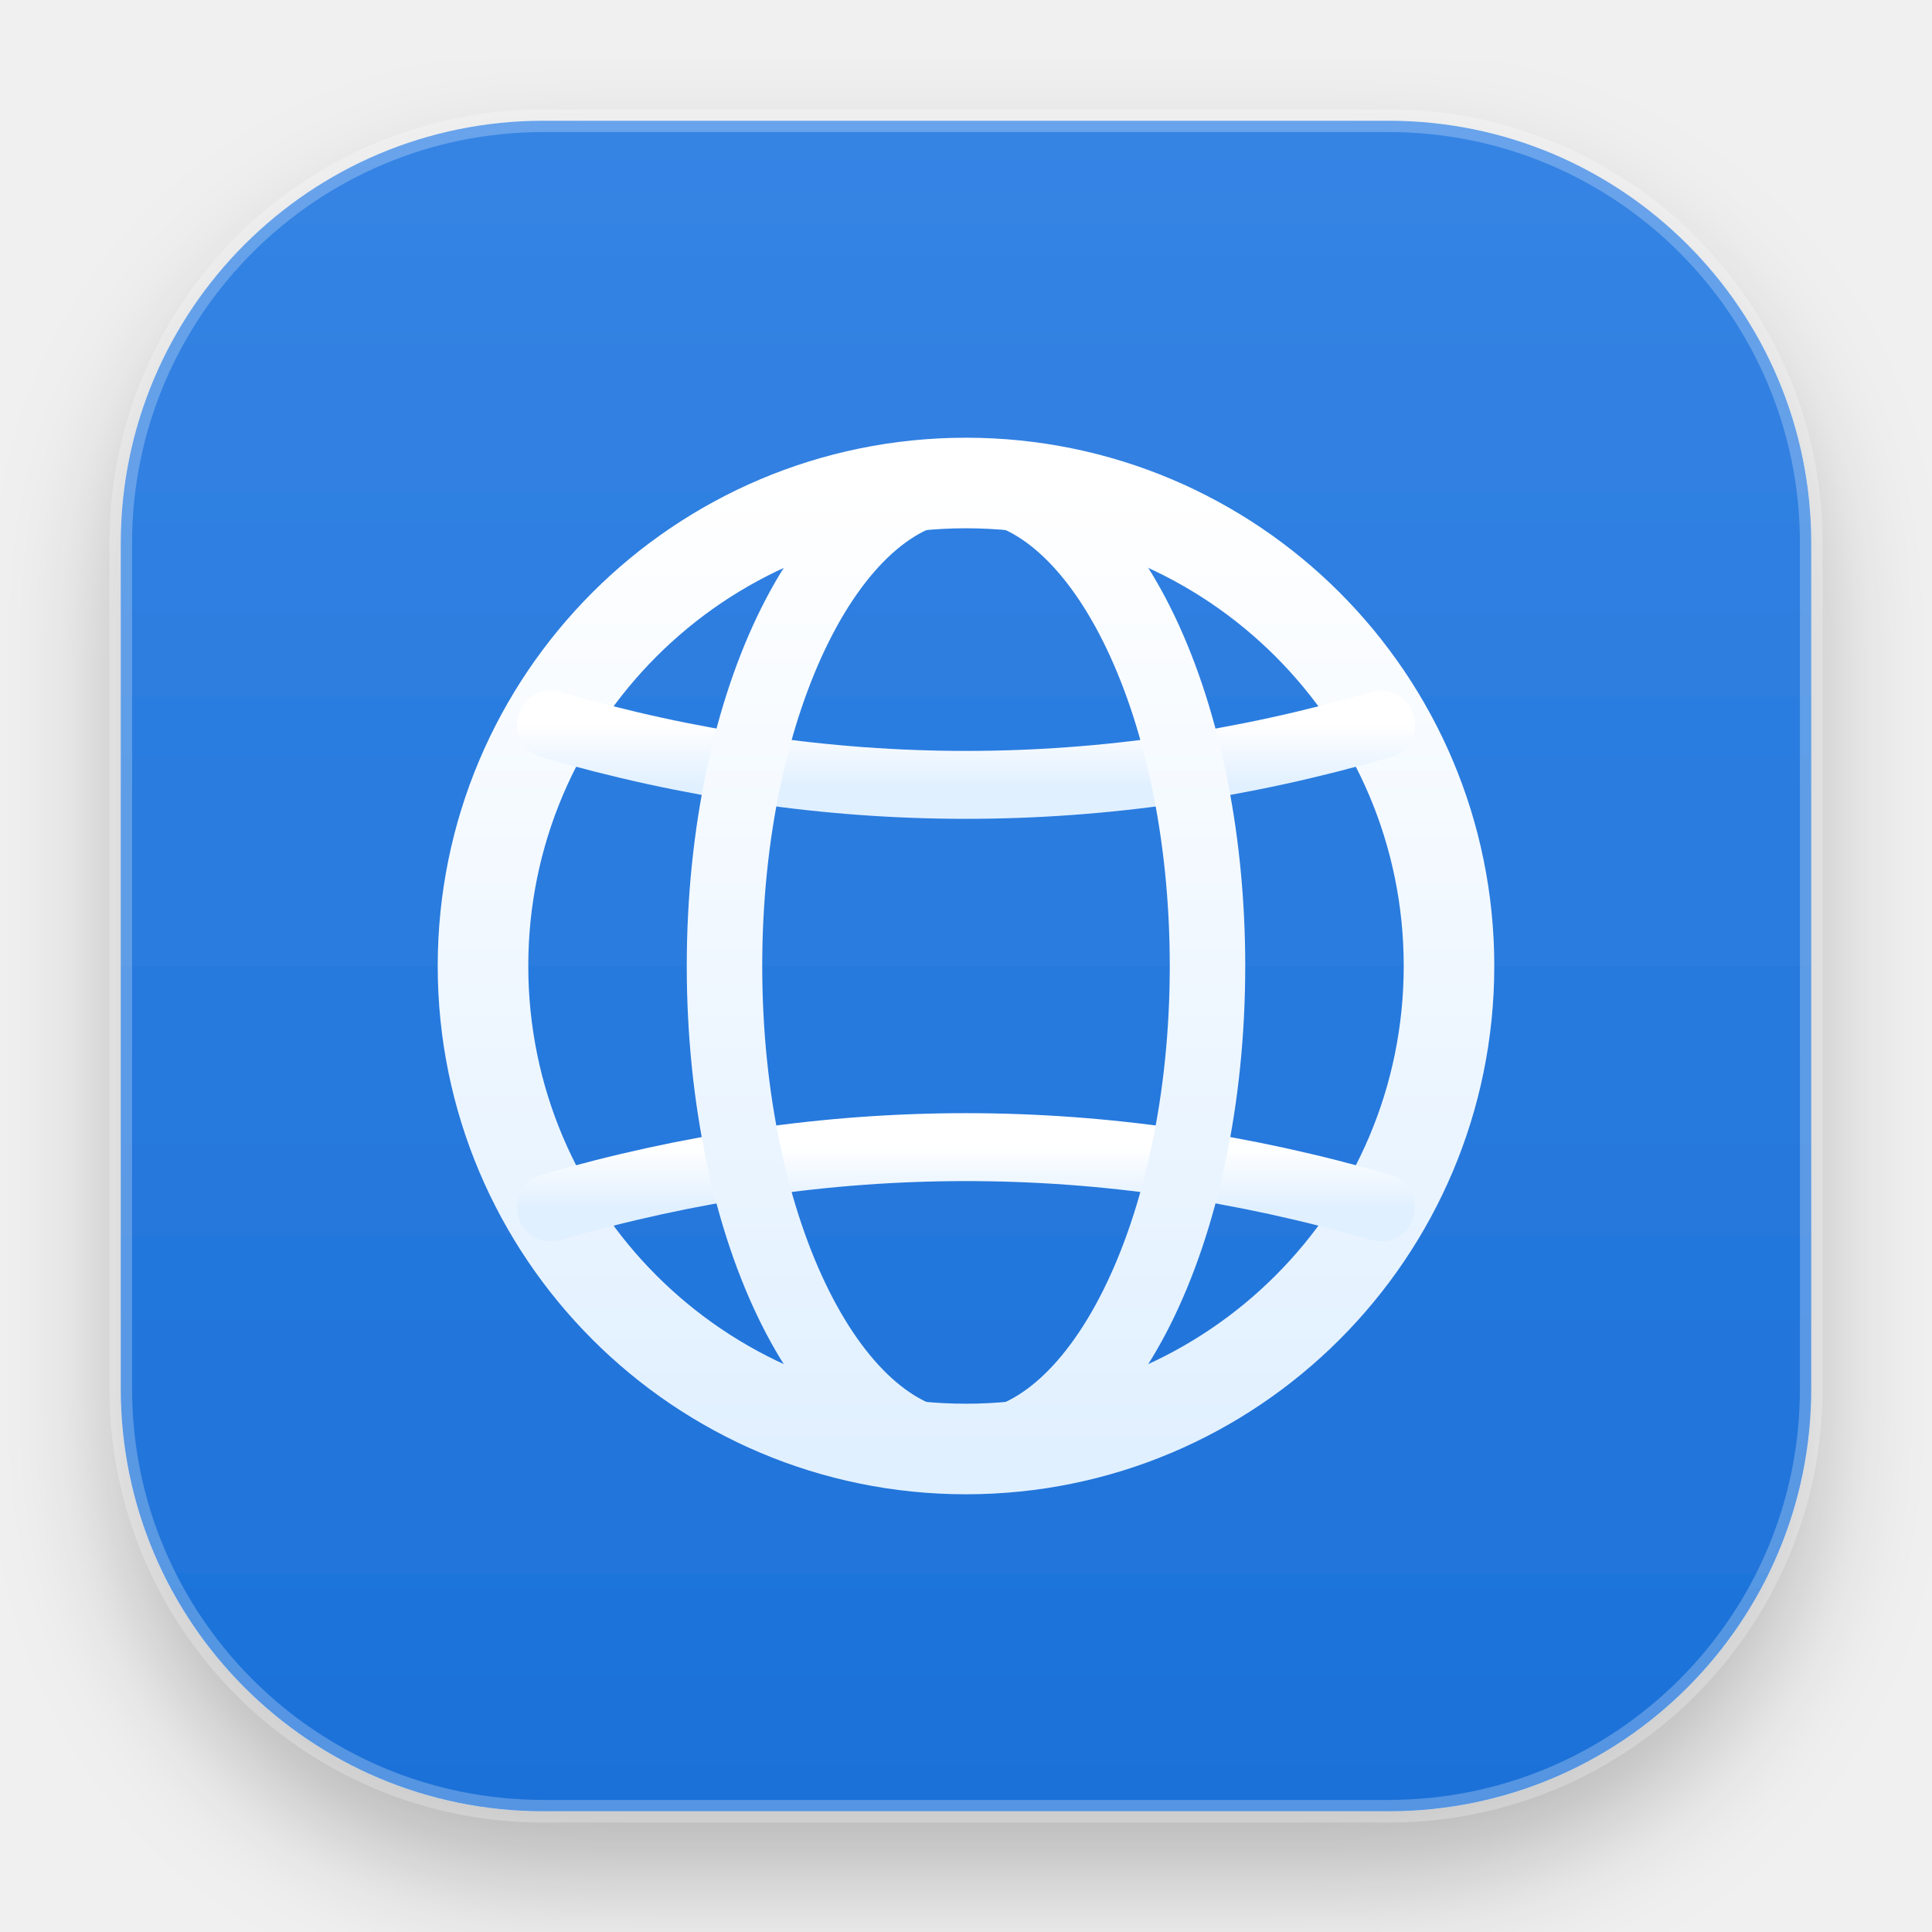
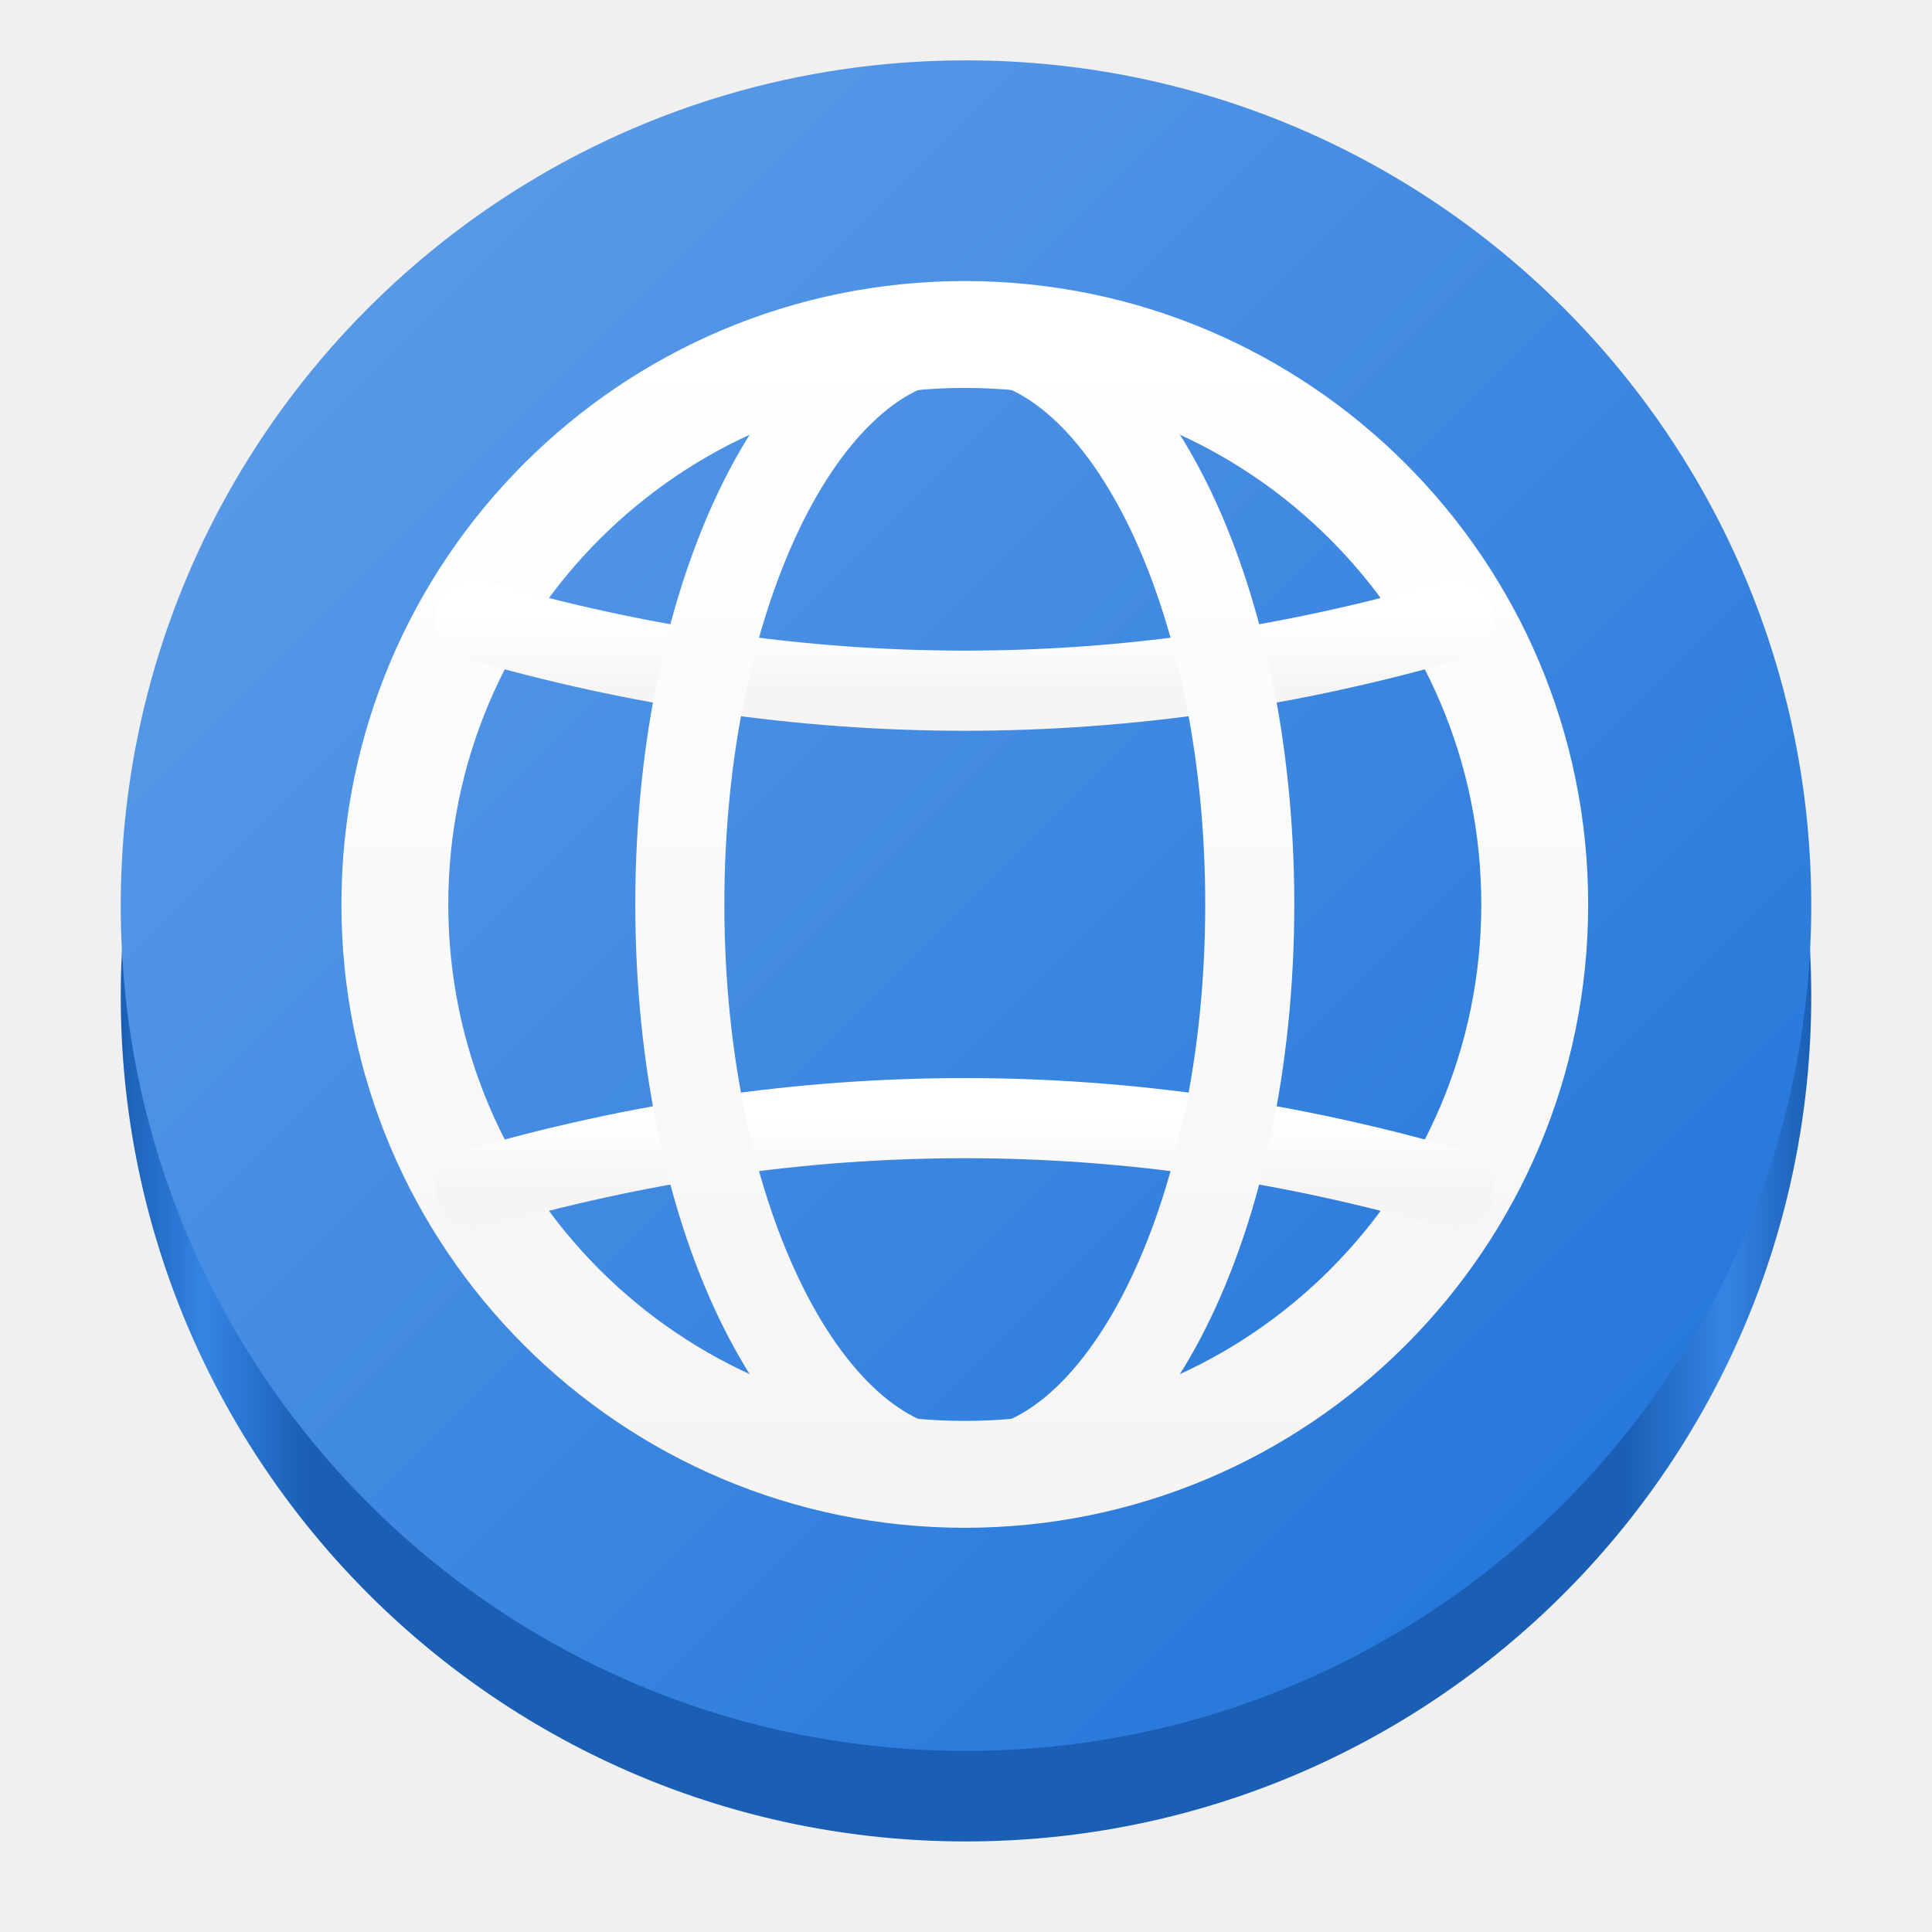
<svg xmlns="http://www.w3.org/2000/svg" viewBox="0 0 128 128" width="128" height="128">
  <defs>
-     <linearGradient id="bgGradient" x1="0%" y1="0%" x2="0%" y2="100%">
-       <stop offset="0%" stop-color="#3584e4" />
-       <stop offset="100%" stop-color="#1c71d8" />
+     <linearGradient id="bg" x1="0" y1="0" x2="1" y2="1">
+       <stop offset="0" stop-color="#62a0ea" />
+       <stop offset="1" stop-color="#1c71d8" />
+     </linearGradient>
+     <linearGradient id="lip" x1="8" y1="0" x2="120" y2="0" gradientUnits="userSpaceOnUse">
+       <stop offset="0" stop-color="#1a5fb4" />
+       <stop offset="0.05" stop-color="#3584e4" />
+       <stop offset="0.11" stop-color="#1a5fb4" />
+       <stop offset="0.89" stop-color="#1a5fb4" />
+       <stop offset="0.95" stop-color="#3584e4" />
+       <stop offset="1" stop-color="#1a5fb4" />
    </linearGradient>
    <linearGradient id="globeGradient" x1="0%" y1="0%" x2="0%" y2="100%">
      <stop offset="0%" stop-color="#ffffff" />
-       <stop offset="100%" stop-color="#e1f0ff" />
+       <stop offset="100%" stop-color="#f6f5f4" />
    </linearGradient>
-     <filter id="dropShadow" x="-10%" y="-10%" width="120%" height="120%">
-       <feDropShadow dx="0" dy="4" stdDeviation="4" flood-color="#000000" flood-opacity="0.25" />
-     </filter>
  </defs>
-   <rect x="8" y="8" width="112" height="112" rx="28" ry="28" fill="url(#bgGradient)" filter="url(#dropShadow)" />
-   <rect x="8" y="8" width="112" height="112" rx="28" ry="28" fill="none" stroke="#ffffff" stroke-width="1.5" stroke-opacity="0.25" />
-   <g transform="translate(20, 20)" fill="none" stroke="url(#globeGradient)" stroke-linecap="round" stroke-linejoin="round">
+   <circle cx="64" cy="66" r="56" fill="url(#lip)" />
+   <circle cx="64" cy="60" r="56" fill="url(#bg)" />
+   <g transform="translate(12, 8) scale(1.18)" fill="none" stroke="url(#globeGradient)" stroke-linecap="round" stroke-linejoin="round">
    <circle cx="44" cy="44" r="32" stroke-width="6" />
    <line x1="12" y1="44" x2="76" y2="44" stroke-width="5" />
    <path d="M 16.5 28 Q 44 36 71.5 28" stroke-width="4.5" />
    <path d="M 16.5 60 Q 44 52 71.5 60" stroke-width="4.5" />
    <ellipse cx="44" cy="44" rx="16" ry="32" stroke-width="5" />
  </g>
</svg>
